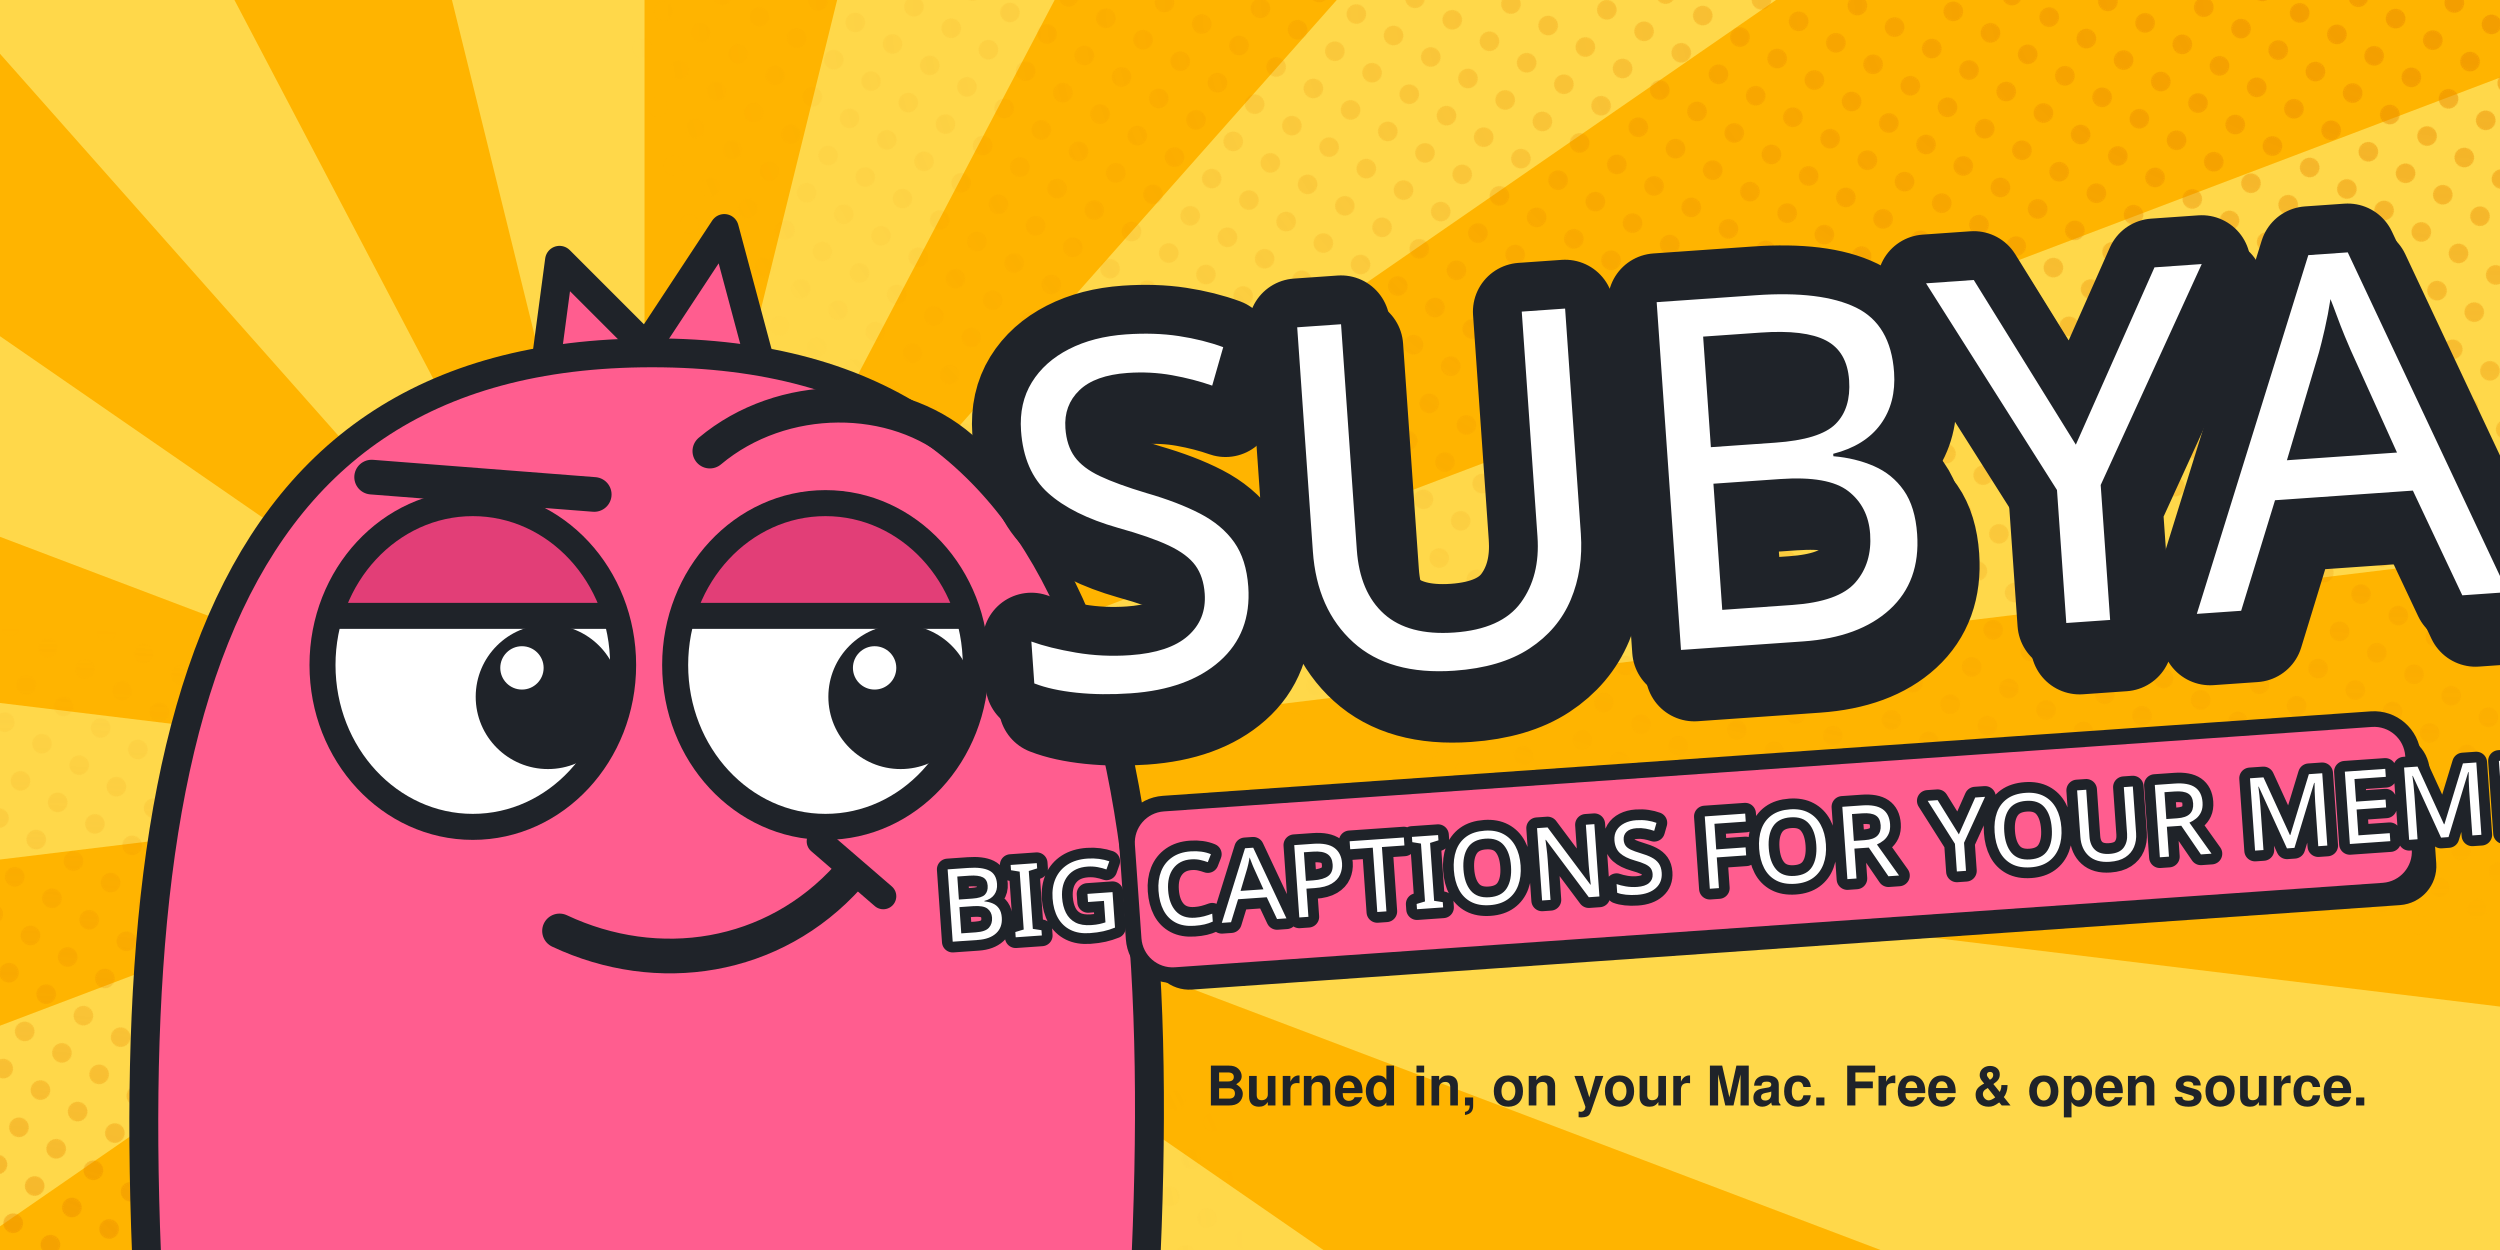
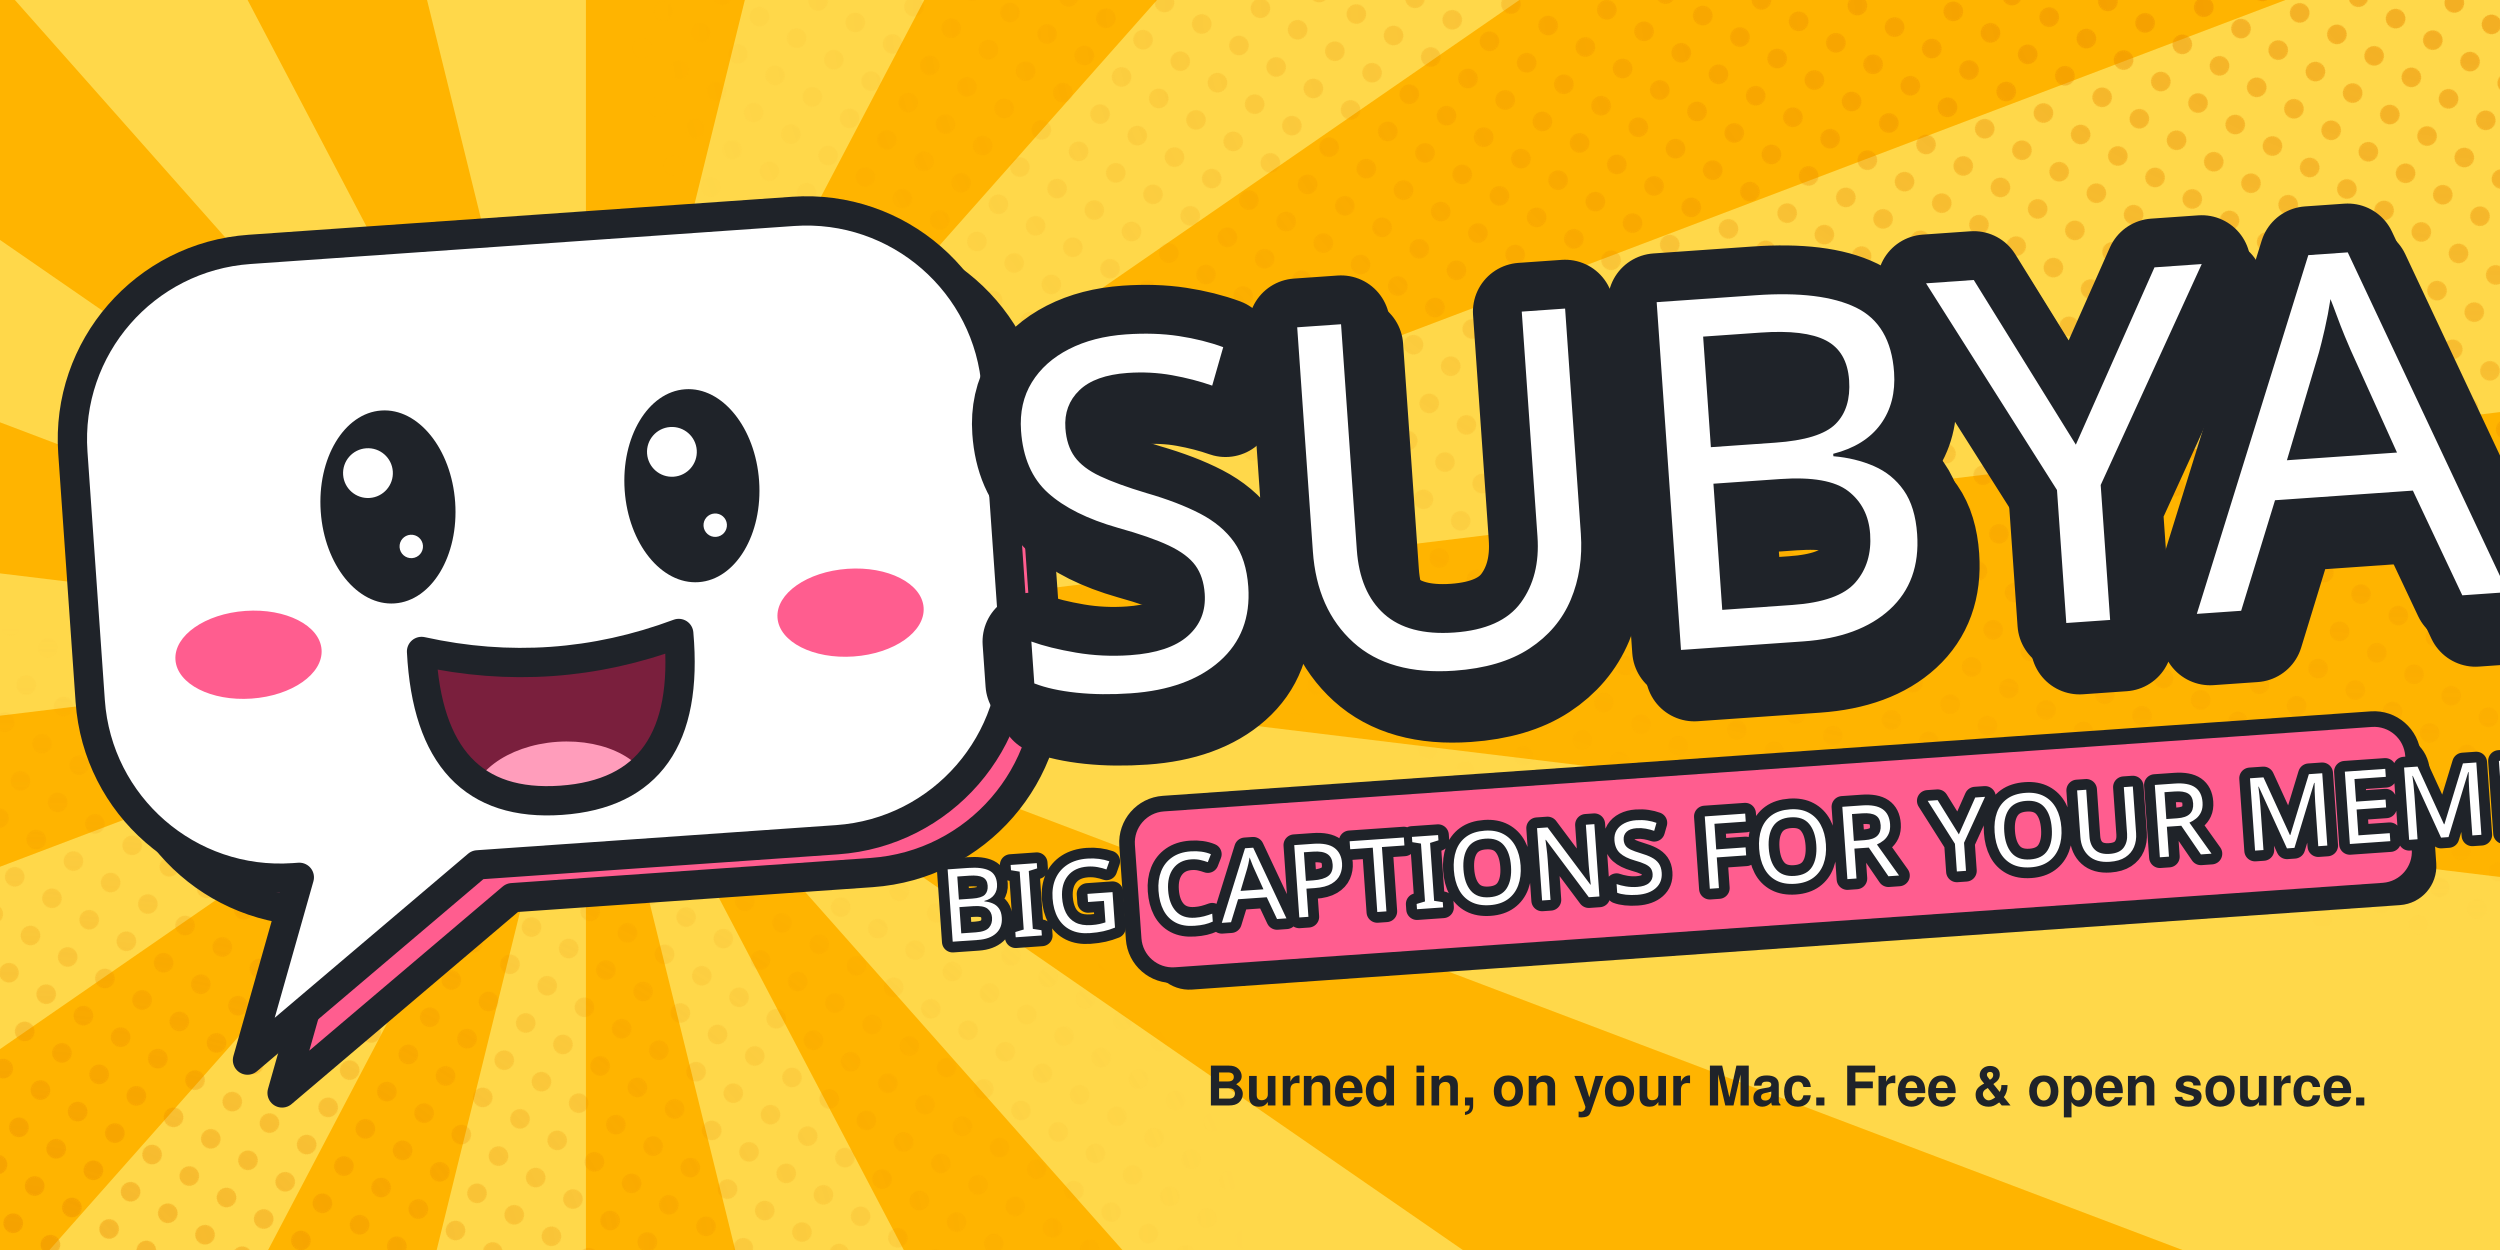
<svg xmlns="http://www.w3.org/2000/svg" viewBox="0 0 1280 640" width="1280" height="640">
  <defs>
    <pattern id="dots" width="22" height="22" patternUnits="userSpaceOnUse" patternTransform="rotate(30)">
      <circle cx="11" cy="11" r="5" fill="#E88A00" />
    </pattern>
    <radialGradient id="fade" cx="1" cy="0" r="0.75">
      <stop offset="0" stop-color="#fff" />
      <stop offset="1" stop-color="#000" />
    </radialGradient>
    <mask id="m">
      <rect width="1280" height="640" fill="url(#fade)" />
    </mask>
    <radialGradient id="fade2" cx="0" cy="1" r="0.5">
      <stop offset="0" stop-color="#fff" />
      <stop offset="1" stop-color="#000" />
    </radialGradient>
    <mask id="m2">
      <rect width="1280" height="640" fill="url(#fade2)" />
    </mask>
  </defs>
  <rect width="1280" height="640" fill="#FFB400" />
-   <path d="M330,400 L2018,605 L1920,1003 Z M330,400 L1729,1366 L1457,1672 Z M330,400 L1120,1905 L737,2051 Z M330,400 L330,2100 L-77,2051 Z M330,400 L-460,1905 L-797,1672 Z M330,400 L-1069,1366 L-1260,1003 Z M330,400 L-1358,605 L-1358,195 Z M330,400 L-1260,-203 L-1069,-566 Z M330,400 L-797,-872 L-460,-1105 Z M330,400 L-77,-1251 L330,-1300 Z M330,400 L737,-1251 L1120,-1105 Z M330,400 L1457,-872 L1729,-566 Z M330,400 L1920,-203 L2018,195 Z" fill="#FFD84A" />
+   <path d="M300,330 L1988,535 L1890,933 Z M300,330 L1699,1296 L1427,1602 Z M300,330 L1090,1835 L707,1981 Z M300,330 L300,2030 L-107,1981 Z M300,330 L-490,1835 L-827,1602 Z M300,330 L-1099,1296 L-1290,933 Z M300,330 L-1388,535 L-1388,125 Z M300,330 L-1290,-273 L-1099,-636 Z M300,330 L-827,-942 L-490,-1175 Z M300,330 L-107,-1321 L300,-1370 Z M300,330 L707,-1321 L1090,-1175 Z M300,330 L1427,-942 L1699,-636 Z M300,330 L1890,-273 L1988,125 Z" fill="#FFD84A" />
  <rect width="1280" height="640" fill="url(#dots)" mask="url(#m)" opacity=".55" />
  <rect width="1280" height="640" fill="url(#dots)" mask="url(#m2)" opacity=".45" />
-   <g transform="translate(-48 6) scale(0.74)">
-     <g stroke="#1F2329" stroke-width="20" stroke-linejoin="round" stroke-linecap="round">
-       <path d="M440,262 L452,172 L512,232 L566,150 L596,262 Z" fill="#FF5D8F" />
-       <path d="M172,960 C140,520 200,236 516,236 C832,236 884,520 852,960 Z" fill="#FF5D8F" />
-     </g>
-     <clipPath id="eye1">
-       <ellipse cx="392" cy="452" rx="104" ry="112" />
-     </clipPath>
-     <ellipse cx="392" cy="452" rx="104" ry="112" fill="#FFF" />
-     <g clip-path="url(#eye1)">
-       <circle cx="444" cy="474" r="50" fill="#1F2329" />
-       <circle cx="426" cy="454" r="15" fill="#FFF" />
-       <rect x="288" y="340" width="208" height="78" fill="#E23E77" />
-       <path d="M288,418 L496,418" stroke="#1F2329" stroke-width="18" />
-     </g>
-     <ellipse cx="392" cy="452" rx="104" ry="112" fill="none" stroke="#1F2329" stroke-width="18" />
-     <clipPath id="eye2">
-       <ellipse cx="636" cy="452" rx="104" ry="112" />
-     </clipPath>
-     <ellipse cx="636" cy="452" rx="104" ry="112" fill="#FFF" />
-     <g clip-path="url(#eye2)">
-       <circle cx="688" cy="474" r="50" fill="#1F2329" />
-       <circle cx="670" cy="454" r="15" fill="#FFF" />
-       <rect x="532" y="340" width="208" height="78" fill="#E23E77" />
-       <path d="M532,418 L740,418" stroke="#1F2329" stroke-width="18" />
-     </g>
-     <ellipse cx="636" cy="452" rx="104" ry="112" fill="none" stroke="#1F2329" stroke-width="18" />
-     <g fill="none" stroke="#1F2329" stroke-width="24" stroke-linecap="round">
-       <path d="M322,322 L476,334" />
-       <path d="M556,304 C606,262 684,262 730,302" />
-       <path d="M452,636 C520,668 600,656 652,598" />
-       <path d="M632,574 L676,612" stroke-width="18" />
+   <g transform="translate(-104 -10) scale(0.75)">
+     <g transform="rotate(-4 512 420)">
+       <path d="M326,170 H698 A130,130 0 0 1 828,300 V470 A130,130 0 0 1 698,600 H452 L286,722 L330,600 H326 A130,130 0 0 1 196,470 V300 A130,130 0 0 1 326,170 Z" transform="translate(22 24)" fill="#FF5D8F" stroke="#1F2329" stroke-width="20" stroke-linejoin="round" />
+       <path d="M326,170 H698 A130,130 0 0 1 828,300 V470 A130,130 0 0 1 698,600 H452 L286,722 L330,600 H326 A130,130 0 0 1 196,470 V300 A130,130 0 0 1 326,170 Z" fill="#FFF" stroke="#1F2329" stroke-width="20" stroke-linejoin="round" />
+       <ellipse cx="306" cy="446" rx="50" ry="30" fill="#FF5D8F" />
+       <ellipse cx="718" cy="446" rx="50" ry="30" fill="#FF5D8F" />
+       <ellipse cx="408" cy="352" rx="46" ry="66" fill="#1F2329" />
+       <circle cx="396" cy="328" r="17" fill="#FFF" />
+       <circle cx="422" cy="380" r="8" fill="#FFF" />
+       <ellipse cx="616" cy="352" rx="46" ry="66" fill="#1F2329" />
+       <circle cx="604" cy="328" r="17" fill="#FFF" />
+       <circle cx="630" cy="380" r="8" fill="#FFF" />
+       <clipPath id="mouth">
+         <path d="M424,452 Q512,478 600,452 Q602,560 512,560 Q422,560 424,452 Z" />
+       </clipPath>
+       <path d="M424,452 Q512,478 600,452 Q602,560 512,560 Q422,560 424,452 Z" fill="#7A1F3D" />
+       <g clip-path="url(#mouth)">
+         <ellipse cx="512" cy="560" rx="62" ry="40" fill="#FF9DBB" />
+       </g>
+       <path d="M424,452 Q512,478 600,452 Q602,560 512,560 Q422,560 424,452 Z" fill="none" stroke="#1F2329" stroke-width="20" stroke-linejoin="round" />
    </g>
  </g>
  <g transform="rotate(-4 900 320)">
    <text x="906" y="342" text-anchor="middle" font-family="Impact, Haettenschweiler, Arial Narrow, sans-serif" font-size="250" fill="#1F2329" stroke="#1F2329" stroke-width="50" stroke-linejoin="round">SUBYA</text>
    <text x="900" y="330" text-anchor="middle" font-family="Impact, Haettenschweiler, Arial Narrow, sans-serif" font-size="250" fill="#FFF" stroke="#1F2329" stroke-width="50" stroke-linejoin="round" paint-order="stroke">SUBYA</text>
    <rect x="578" y="398" width="660" height="88" rx="20" fill="#1F2329" />
    <rect x="570" y="390" width="660" height="88" rx="20" fill="#FF5D8F" stroke="#1F2329" stroke-width="8" />
    <text x="900" y="453" text-anchor="middle" font-family="Impact, Haettenschweiler, Arial Narrow, sans-serif" font-size="52" letter-spacing="1.5" fill="#FFF" stroke="#1F2329" stroke-width="11" stroke-linejoin="round" paint-order="stroke">BIG CAPTIONS FOR YOUR MEMES</text>
  </g>
  <text x="915" y="566" text-anchor="middle" font-family="Helvetica Neue, Helvetica, Arial, sans-serif" font-weight="bold" font-size="28" fill="#1F2329">Burned in, on your Mac. Free &amp; open source.</text>
</svg>
